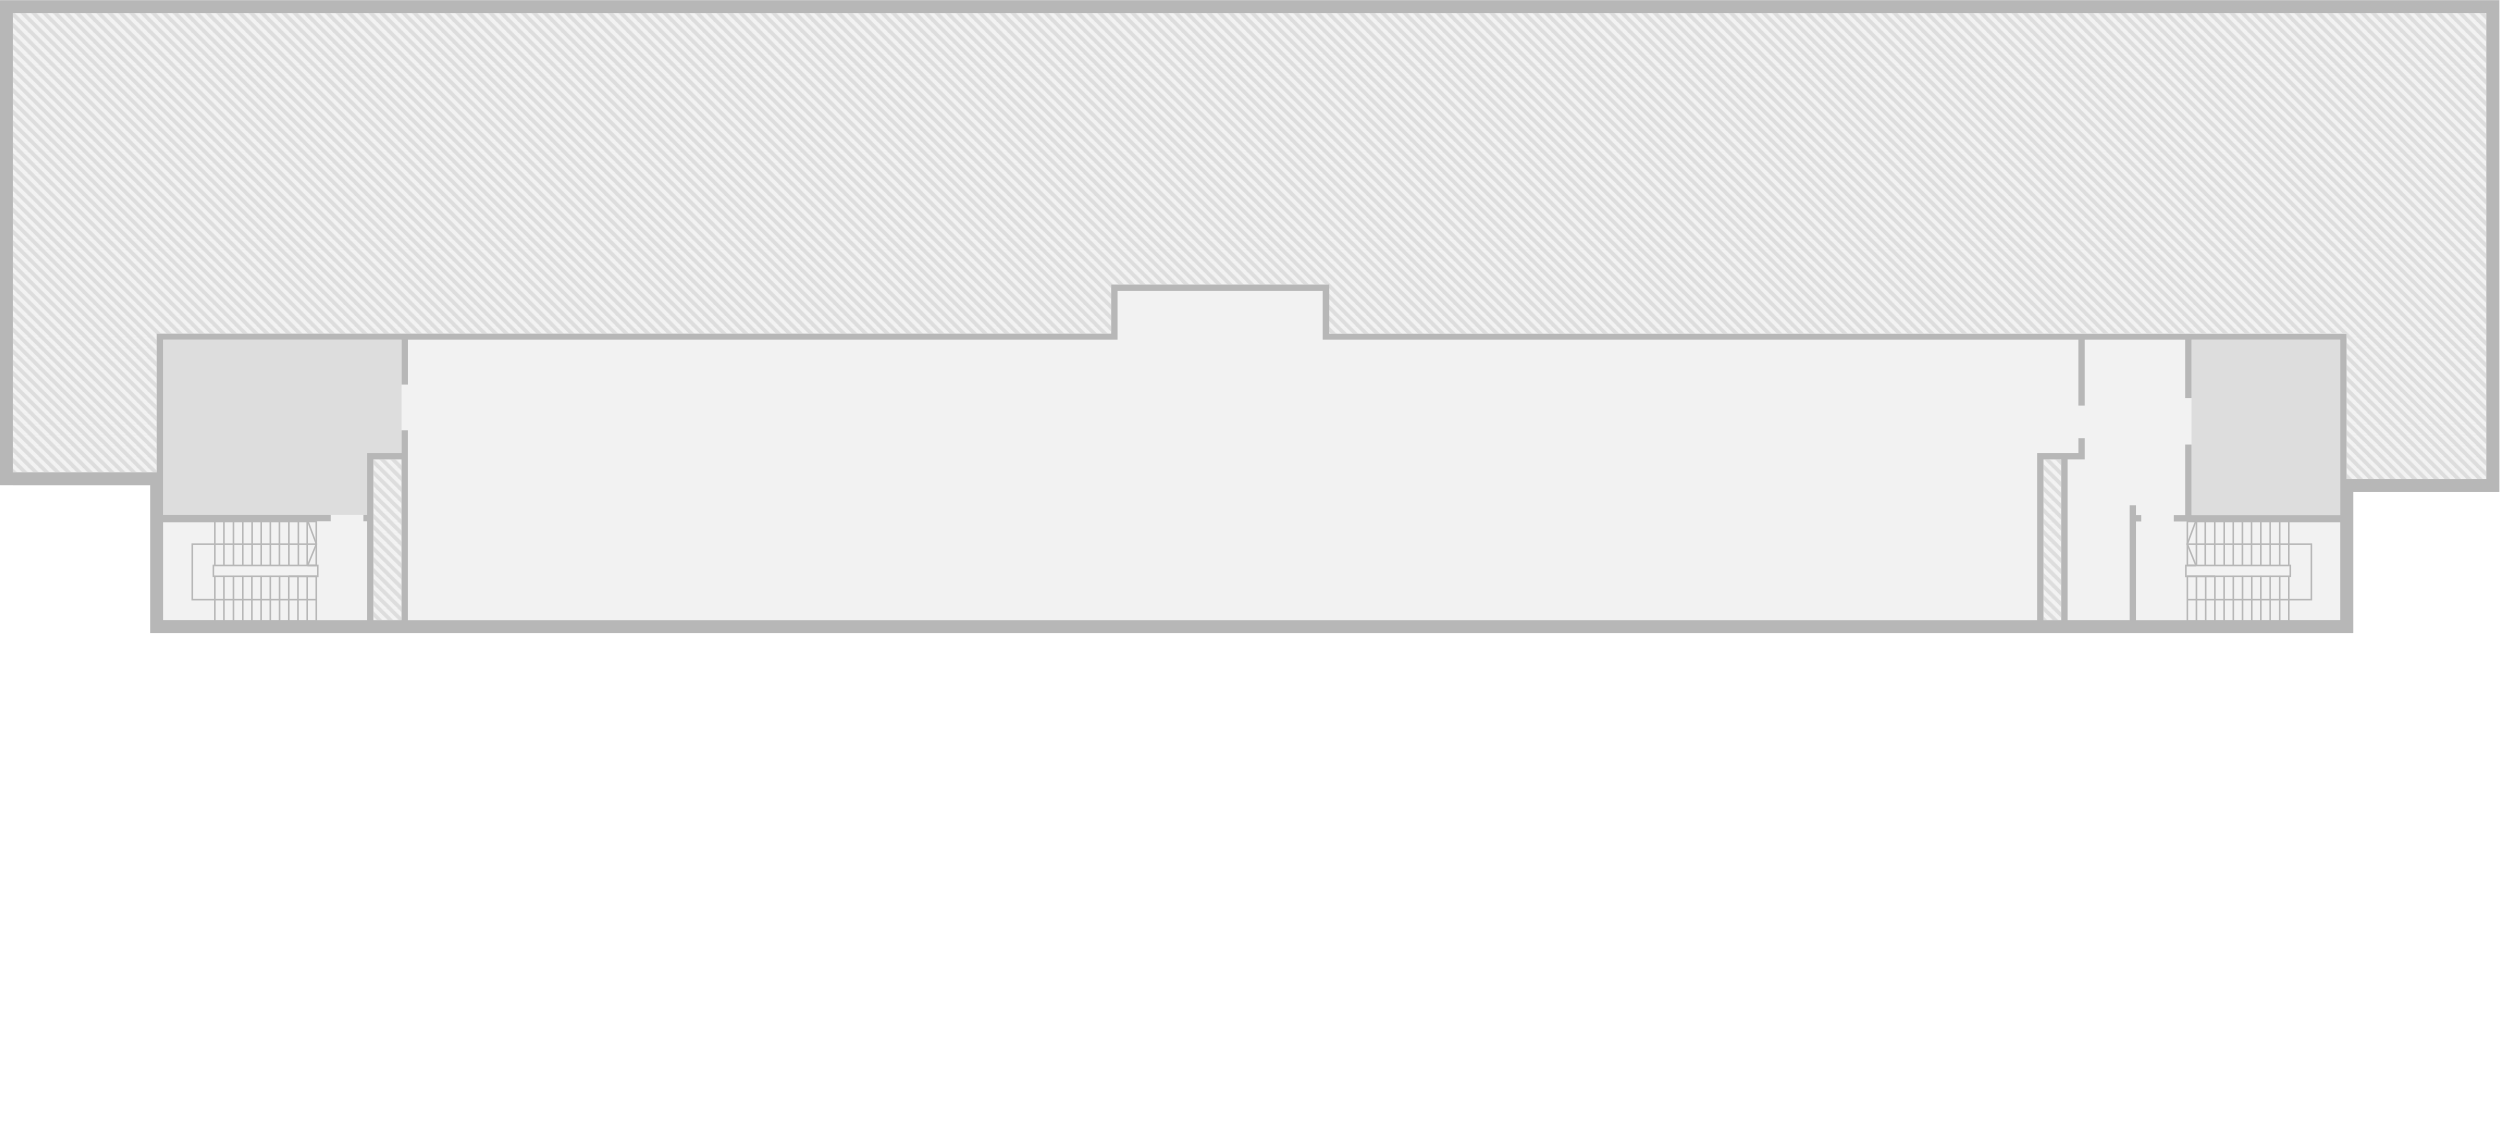
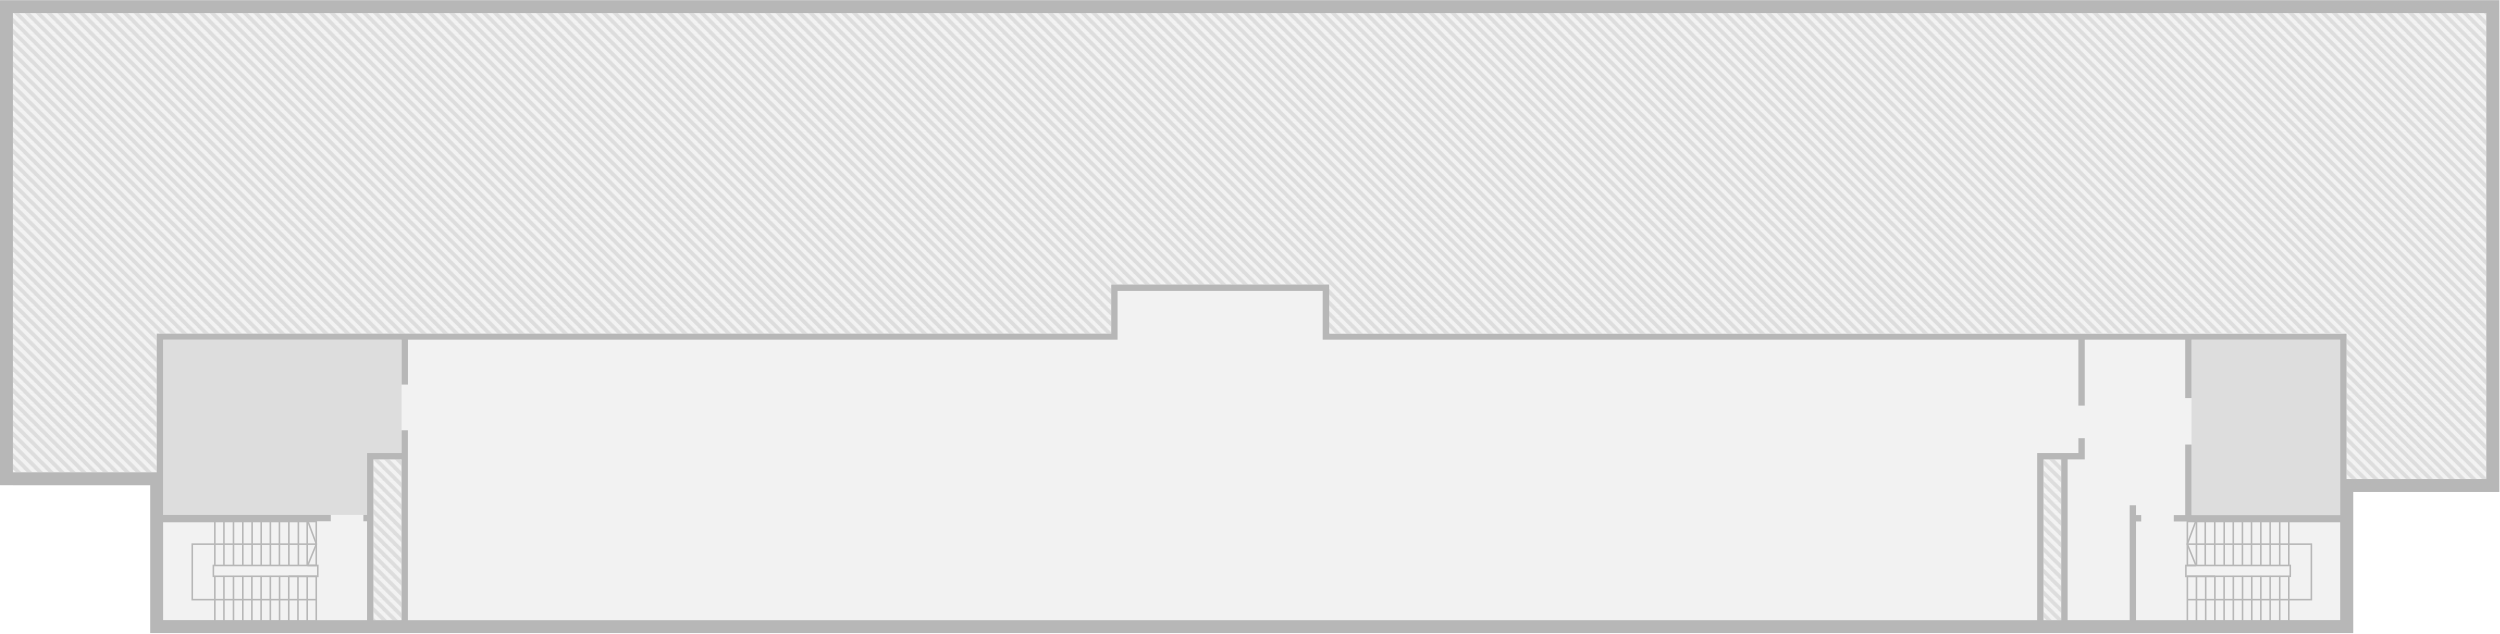
- <svg xmlns="http://www.w3.org/2000/svg" id="Livello_1" data-name="Livello 1" viewBox="0 0 5500 2479.09">
+ <svg xmlns="http://www.w3.org/2000/svg" id="Livello_1" data-name="Livello 1" viewBox="0 0 5500 1392.8">
  <defs>
-     <pattern id="locale_tecnico-3_1_2" data-name="locale tecnico-3 1 2" width="57" height="57" patternTransform="translate(-5127.49 -8356.92) rotate(180) scale(0.42)" patternUnits="userSpaceOnUse" viewBox="0 0 57 57">
+     <pattern id="locale_tecnico-3_1_2" data-name="locale tecnico-3 1 2" width="57" height="57" patternTransform="matrix(-0.42, 0, 0, 0.42, -5137.61, 9194.77)" patternUnits="userSpaceOnUse" viewBox="0 0 57 57">
      <rect width="57" height="57" style="fill:none" />
      <rect width="57" height="57" style="fill:none" />
      <rect width="57" height="57" style="fill:none" />
      <rect width="57" height="57" style="fill:none" />
      <rect width="57" height="57" style="fill:none" />
      <rect width="57" height="57" style="fill:none" />
      <rect width="57" height="57" style="fill:none" />
-       <rect x="53" y="52" width="60" height="58" style="fill:#f2f2f2" />
-       <line x1="57" y1="57" x2="114" y2="114" style="fill:none;stroke:#ddd;stroke-linecap:square;stroke-linejoin:round;stroke-width:20px" />
-       <rect x="-4" y="52" width="60" height="58" style="fill:#f2f2f2" />
-       <line y1="57" x2="57" y2="114" style="fill:none;stroke:#ddd;stroke-linecap:square;stroke-linejoin:round;stroke-width:20px" />
-       <line x1="-57" y1="57" y2="114" style="fill:none;stroke:#ddd;stroke-linecap:square;stroke-linejoin:round;stroke-width:20px" />
-       <rect x="53" y="-5" width="60" height="58" style="fill:#f2f2f2" />
-       <line x1="57" x2="114" y2="57" style="fill:none;stroke:#ddd;stroke-linecap:square;stroke-linejoin:round;stroke-width:20px" />
-       <rect x="-4" y="-5" width="60" height="58" style="fill:#f2f2f2" />
-       <line x2="57" y2="57" style="fill:none;stroke:#ddd;stroke-linecap:square;stroke-linejoin:round;stroke-width:20px" />
-       <line x1="-57" y2="57" style="fill:none;stroke:#ddd;stroke-linecap:square;stroke-linejoin:round;stroke-width:20px" />
-       <line x1="57" y1="-57" x2="114" style="fill:none;stroke:#ddd;stroke-linecap:square;stroke-linejoin:round;stroke-width:20px" />
-       <line y1="-57" x2="57" style="fill:none;stroke:#ddd;stroke-linecap:square;stroke-linejoin:round;stroke-width:20px" />
-       <line x1="-57" y1="-57" style="fill:none;stroke:#ddd;stroke-linecap:square;stroke-linejoin:round;stroke-width:20px" />
+       <rect width="57" height="57" style="fill:none" />
+       <rect x="53" y="-53" width="60" height="58" style="fill:#f2f2f2" />
+       <line x1="57" x2="114" y2="-57" style="fill:none;stroke:#ddd;stroke-linecap:square;stroke-linejoin:round;stroke-width:20px" />
+       <rect x="-4" y="-53" width="60" height="58" style="fill:#f2f2f2" />
+       <line x2="57" y2="-57" style="fill:none;stroke:#ddd;stroke-linecap:square;stroke-linejoin:round;stroke-width:20px" />
+       <line x1="-57" y2="-57" style="fill:none;stroke:#ddd;stroke-linecap:square;stroke-linejoin:round;stroke-width:20px" />
+       <rect x="53" y="4" width="60" height="58" style="fill:#f2f2f2" />
+       <line x1="57" y1="57" x2="114" style="fill:none;stroke:#ddd;stroke-linecap:square;stroke-linejoin:round;stroke-width:20px" />
+       <rect x="-4" y="4" width="60" height="58" style="fill:#f2f2f2" />
+       <line y1="57" x2="57" style="fill:none;stroke:#ddd;stroke-linecap:square;stroke-linejoin:round;stroke-width:20px" />
+       <line x1="-57" y1="57" style="fill:none;stroke:#ddd;stroke-linecap:square;stroke-linejoin:round;stroke-width:20px" />
+       <line x1="57" y1="114" x2="114" y2="57" style="fill:none;stroke:#ddd;stroke-linecap:square;stroke-linejoin:round;stroke-width:20px" />
+       <line y1="114" x2="57" y2="57" style="fill:none;stroke:#ddd;stroke-linecap:square;stroke-linejoin:round;stroke-width:20px" />
+       <line x1="-57" y1="114" y2="57" style="fill:none;stroke:#ddd;stroke-linecap:square;stroke-linejoin:round;stroke-width:20px" />
    </pattern>
  </defs>
  <polygon id="background" points="30.12 1067.1 332.09 1067.1 332.09 1132.39 332.09 1146.37 332.09 1363.94 332.09 1392.38 360.52 1392.38 809.22 1392.38 823.2 1392.38 885.12 1392.38 899.16 1392.38 4483.38 1392.38 4497.35 1392.38 4536.39 1392.38 4550.36 1392.38 4686.98 1392.38 4700.96 1392.38 5150.08 1392.38 5178.52 1392.38 5178.52 1363.94 5178.52 1146.79 5178.52 1132.82 5178.52 1081.91 5471.57 1081.91 5500 1081.91 5500 1053.55 5500 28.43 5500 0 5471.57 0 5164.05 0 5150.08 0 360.52 0 346.48 0 30.12 0 1.69 0 1.69 28.43 1.69 1038.67 1.69 1067.1 30.12 1067.1" style="fill:#f2f2f2" />
  <polygon id="locale_tecnico-3" data-name="locale tecnico-3" points="821.51 1132.82 821.51 1146.79 821.51 1364.36 883.43 1364.36 883.43 1010.65 821.51 1010.65 821.51 1132.82" style="fill:url(#locale_tecnico-3_1_2)" />
  <polygon id="locale_tecnico-4" data-name="locale tecnico-4" points="4495.67 1364.36 4534.7 1364.36 4534.7 1125.58 4534.7 1111.61 4534.7 1010.65 4495.67 1010.65 4495.67 1364.36" style="fill:url(#locale_tecnico-3_1_2)" />
  <polygon id="locale_tecnico-5" data-name="locale tecnico-5" points="330.4 1039.09 344.79 1039.09 344.79 733.96 2444.66 733.96 2445.36 625.98 2922.08 625.98 2924.19 734.24 5162.37 733.33 5162.37 747.3 5162.37 1053.97 5176.83 1053.97 5469.88 1053.97 5469.88 28.86 5182.73 28.86 5162.37 28.86 344.79 28.86 315.94 28.86 28.43 28.86 28.43 1039.09 330.4 1039.09" style="fill:url(#locale_tecnico-3_1_2)" />
-   <g class="clickable" id="A2-5-01-B" data-name="customclass A2-5-01-B">
-     <polygon id="a" points="4548.67 1364.36 4685.23 1364.36 4685.23 1042.74 4685.23 1022.03 4685.23 1010.65 4548.67 1010.65 4548.67 1364.36" style="fill:#f2f2f2" />
-   </g>
  <g class="clickable" id="A2-5-07" data-name="customclass A2-5-07">
    <polygon id="a-2" points="897.41 1364.36 4481.69 1364.36 4481.69 996.68 4572.4 996.68 4572.4 747.3 4481.69 747.3 2909.86 747.3 2909.86 640.02 2458.63 640.02 2458.63 747.3 897.41 747.3 897.41 1364.36" style="fill:#f2f2f2" />
  </g>
  <g class="clickable" id="A2-5-05" data-name="customclass A2-5-05">
    <polygon points="4699.27 1125.58 4699.27 1133.24 4807.39 1133.24 4807.39 747.3 4586.45 747.3 4586.45 996.68 4586.45 1010.65 4572.4 1010.65 4548.67 1010.65 4548.67 1007.7 4685.23 1007.7 4699.27 1007.7 4699.27 1125.58" style="fill:#f2f2f2" />
  </g>
  <g class="clickable" id="A2-5-03" data-name="customclass A2-5-03">
    <polygon points="807.54 1010.65 807.54 996.68 821.51 996.68 883.43 996.68 883.43 747.3 358.84 747.3 358.84 1039.09 358.84 1061.97 358.84 1067.52 358.84 1132.82 807.54 1132.82 807.54 1010.65" style="fill:#ddd" />
  </g>
  <g class="clickable" id="A2-5-02" data-name="customclass A2-5-02">
    <polygon points="4821.36 1133.24 5148.4 1133.24 5148.4 1082.34 5148.4 1053.97 5148.4 747.3 4821.36 747.3 4821.36 1133.24" style="fill:#ddd" />
  </g>
-   <g class="clickable" id="A2-5-01" data-name="customclass A2-5-01">
+   <g class="clickable" id="A2-5-LIFT-D" data-name="customclass A2-5-LIFT-D">
+     <polygon id="a" points="4548.67 1364.36 4685.23 1364.36 4685.23 1042.74 4685.23 1022.03 4685.23 1010.65 4548.67 1010.65 4548.67 1364.36" style="fill:#f2f2f2" />
+   </g>
+   <g class="clickable" id="A2-5-STAIR-D" data-name="customclass A2-5-STAIR-D">
    <g id="scale">
      <polygon points="5151.13 1368.79 4810.48 1368.79 4810.48 1266.07 5036.83 1266.07 5036.83 1245.78 4810.48 1245.78 4810.48 1145.52 5151.13 1145.52 5151.13 1149.03 4813.99 1149.03 4813.99 1242.27 5040.34 1242.27 5040.34 1269.58 4813.99 1269.58 4813.99 1365.28 5151.13 1365.28 5151.13 1368.79" style="fill:#b7b7b7" />
      <polygon points="5086.82 1320.97 4812.73 1320.97 4812.73 1317.46 5083.31 1317.46 5083.31 1198.88 4812.52 1198.88 4812.52 1195.37 5086.82 1195.37 5086.82 1320.97" style="fill:#b7b7b7" />
      <rect x="4992.6" y="1267.05" width="3.51" height="100.75" style="fill:#b7b7b7" />
      <rect x="5013.6" y="1267.05" width="3.51" height="100.75" style="fill:#b7b7b7" />
      <rect x="5033.6" y="1267.05" width="3.51" height="100.75" style="fill:#b7b7b7" />
      <rect x="4972.1" y="1267.05" width="3.51" height="100.75" style="fill:#b7b7b7" />
      <rect x="5033.6" y="1147.28" width="3.51" height="96.75" style="fill:#b7b7b7" />
      <rect x="5013.6" y="1147.28" width="3.51" height="96.75" style="fill:#b7b7b7" />
      <rect x="4992.6" y="1147.28" width="3.51" height="96.75" style="fill:#b7b7b7" />
      <rect x="4972.1" y="1147.28" width="3.51" height="96.75" style="fill:#b7b7b7" />
      <rect x="4951.6" y="1147.28" width="3.51" height="96.75" style="fill:#b7b7b7" />
      <rect x="4931.59" y="1147.28" width="3.51" height="96.75" style="fill:#b7b7b7" />
      <rect x="4911.44" y="1147.28" width="3.51" height="96.75" style="fill:#b7b7b7" />
      <rect x="4849.8" y="1147.28" width="3.51" height="96.75" style="fill:#b7b7b7" />
      <rect x="4830.42" y="1147.28" width="3.51" height="96.75" style="fill:#b7b7b7" />
      <polygon points="4829.29 1244.19 4810.14 1197.01 4828.85 1146.67 4832.14 1147.89 4813.91 1196.96 4832.54 1242.88 4829.29 1244.19" style="fill:#b7b7b7" />
      <polygon points="4872.9 1269.79 4807.18 1269.79 4807.18 1242.27 4831.54 1242.27 4831.54 1245.78 4810.69 1245.78 4810.69 1266.28 4872.9 1266.28 4872.9 1269.79" style="fill:#b7b7b7" />
      <rect x="4891.29" y="1267.05" width="3.51" height="100.75" style="fill:#b7b7b7" />
      <rect x="4931.8" y="1267.05" width="3.51" height="100.75" style="fill:#b7b7b7" />
      <rect x="4911.58" y="1267.05" width="3.51" height="100.75" style="fill:#b7b7b7" />
      <rect x="4952.09" y="1267.05" width="3.51" height="100.75" style="fill:#b7b7b7" />
      <rect x="4871" y="1267.05" width="3.51" height="100.75" style="fill:#b7b7b7" />
      <rect x="4850.71" y="1267.05" width="3.51" height="100.75" style="fill:#b7b7b7" />
      <rect x="4830.42" y="1267.05" width="3.51" height="100.75" style="fill:#b7b7b7" />
      <rect x="4891.5" y="1147.28" width="3.51" height="96.75" style="fill:#b7b7b7" />
      <rect x="4870.72" y="1147.28" width="3.51" height="96.75" style="fill:#b7b7b7" />
    </g>
    <g id="a-3">
      <polygon points="4807.39 1147.28 4699.27 1147.28 4699.27 1364.36 5148.4 1364.36 5148.4 1147.28 4821.36 1147.28 4807.39 1147.28" style="fill:none" />
    </g>
  </g>
-   <g class="clickable" id="A2-5-04" data-name="customclass A2-5-04">
+   <g class="clickable" id="A2-5-STAIR-C" data-name="customclass A2-5-STAIR-C">
    <g id="scale-2">
      <polygon points="697.52 1368.79 356.94 1368.79 356.94 1365.28 694.01 1365.28 694.01 1269.58 467.73 1269.58 467.73 1242.27 694.01 1242.27 694.01 1149.03 356.94 1149.03 356.94 1145.52 697.52 1145.52 697.52 1245.78 471.24 1245.78 471.24 1266.07 697.52 1266.07 697.52 1368.79" style="fill:#b7b7b7" />
      <polygon points="695.35 1320.97 421.25 1320.97 421.25 1195.37 695.56 1195.37 695.56 1198.88 424.76 1198.88 424.76 1317.46 695.35 1317.46 695.35 1320.97" style="fill:#b7b7b7" />
      <rect x="511.89" y="1267.05" width="3.51" height="100.75" style="fill:#b7b7b7" />
      <rect x="490.9" y="1267.05" width="3.51" height="100.75" style="fill:#b7b7b7" />
      <rect x="470.89" y="1267.05" width="3.51" height="100.75" style="fill:#b7b7b7" />
      <rect x="532.39" y="1267.05" width="3.51" height="100.75" style="fill:#b7b7b7" />
      <rect x="470.89" y="1147.28" width="3.51" height="96.75" style="fill:#b7b7b7" />
      <rect x="490.9" y="1147.28" width="3.51" height="96.75" style="fill:#b7b7b7" />
      <rect x="511.89" y="1147.28" width="3.51" height="96.75" style="fill:#b7b7b7" />
      <rect x="532.39" y="1147.28" width="3.51" height="96.75" style="fill:#b7b7b7" />
      <rect x="552.89" y="1147.28" width="3.51" height="96.75" style="fill:#b7b7b7" />
      <rect x="572.9" y="1147.28" width="3.51" height="96.75" style="fill:#b7b7b7" />
      <rect x="593.05" y="1147.28" width="3.51" height="96.75" style="fill:#b7b7b7" />
      <rect x="654.7" y="1147.28" width="3.51" height="96.75" style="fill:#b7b7b7" />
      <rect x="674.07" y="1147.28" width="3.51" height="96.75" style="fill:#b7b7b7" />
      <polygon points="678.72 1244.2 675.47 1242.87 694.16 1196.96 675.87 1147.89 679.16 1146.66 697.93 1197.01 678.72 1244.2" style="fill:#b7b7b7" />
      <polygon points="700.89 1269.79 635.18 1269.79 635.18 1266.28 697.38 1266.28 697.38 1245.78 676.46 1245.78 676.46 1242.27 700.89 1242.27 700.89 1269.79" style="fill:#b7b7b7" />
      <rect x="613.27" y="1267.05" width="3.51" height="100.75" style="fill:#b7b7b7" />
      <rect x="572.69" y="1267.05" width="3.51" height="100.75" style="fill:#b7b7b7" />
      <rect x="592.98" y="1267.05" width="3.51" height="100.75" style="fill:#b7b7b7" />
      <rect x="552.4" y="1267.05" width="3.51" height="100.75" style="fill:#b7b7b7" />
      <rect x="633.49" y="1267.05" width="3.51" height="100.75" style="fill:#b7b7b7" />
      <rect x="653.78" y="1267.05" width="3.51" height="100.75" style="fill:#b7b7b7" />
      <rect x="674.07" y="1267.05" width="3.51" height="100.75" style="fill:#b7b7b7" />
      <rect x="612.99" y="1147.28" width="3.51" height="96.75" style="fill:#b7b7b7" />
      <rect x="633.77" y="1147.28" width="3.51" height="96.75" style="fill:#b7b7b7" />
    </g>
    <g id="a-4">
      <rect x="358.84" y="1146.79" width="448.7" height="217.58" style="fill:none" />
    </g>
  </g>
-   <path id="walls" d="M28.43,1067.52h302V1392.8H5176.83V1082.34h321.49V.42H0v1067H28.43Zm855,296.84H821.51V1010.65h61.92ZM4534.7,1111.61v252.75h-39V1010.65h39Zm-3637.29-165h-14v50.06H807.54v136.14h-8.07v14h8.07v217.57H358.84V1146.79H727.78v-14H358.84V747.3H883.5v98.78h14V747.3H2458.63V640h451.31V747.3H4572.47V892.35h14V747.3h220.94V875.78h14V747.3h327v385.94h-327V978h-14v155.23h-25v14h366v217.15H4699.27V1147.21h11.44v-14h-11.44v-21.63h-14v252.75H4548.74V1010.65h37.78V964h-14v32.72h-90.77v367.68H897.41ZM28.43,28.86H5469.88v1025H5162.37V734.24H2924.19V626H2444.66V734H344.79v305.06H28.43Z" style="fill:#b7b7b7" />
+   <path id="walls" d="M28.43,1067.52h302V1392.8h4846.4V1082.34h321.49V.42H0v1067H28.43Zm855,296.84H821.51V1010.65h61.92ZM4534.7,1111.61v252.75h-39V1010.65h39Zm-3637.29-165h-14v50.06H807.54v136.14h-8.07v14h8.07v217.57H358.84V1146.79H727.78v-14H358.84V747.3H883.5v98.78h14V747.3H2458.63V640h451.31V747.3H4572.47V892.35h14V747.3h220.94V875.78h14V747.3h327v385.94h-327V978h-14v155.23h-25v14h366v217.15H4699.27V1147.21h11.44v-14h-11.44v-21.63h-14v252.75H4548.74V1010.65h37.78V964h-14v32.72h-90.77V1364.4H897.41ZM28.43,28.86H5469.88v1025H5162.37V734.24H2924.19V626H2444.66V734H344.79v305.06H28.43Z" transform="translate(0 0)" style="fill:#b7b7b7" />
</svg>
